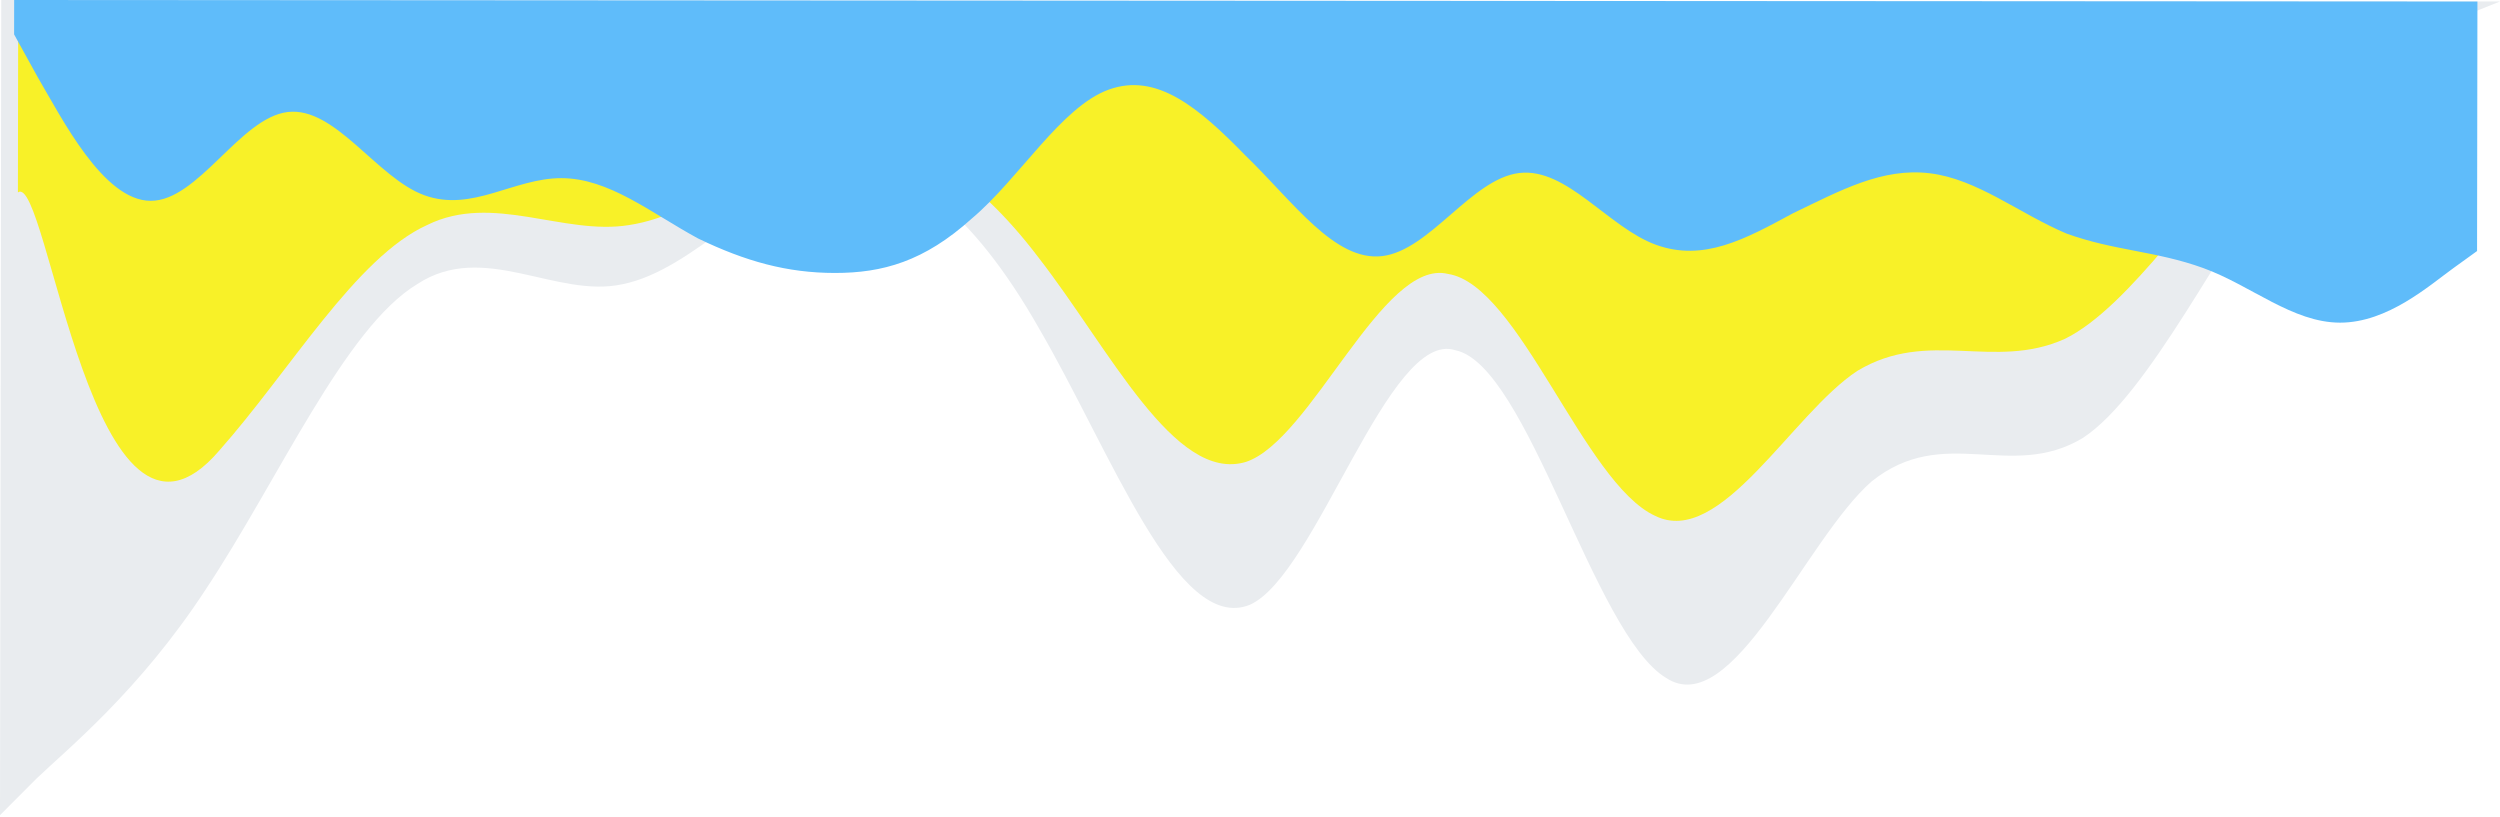
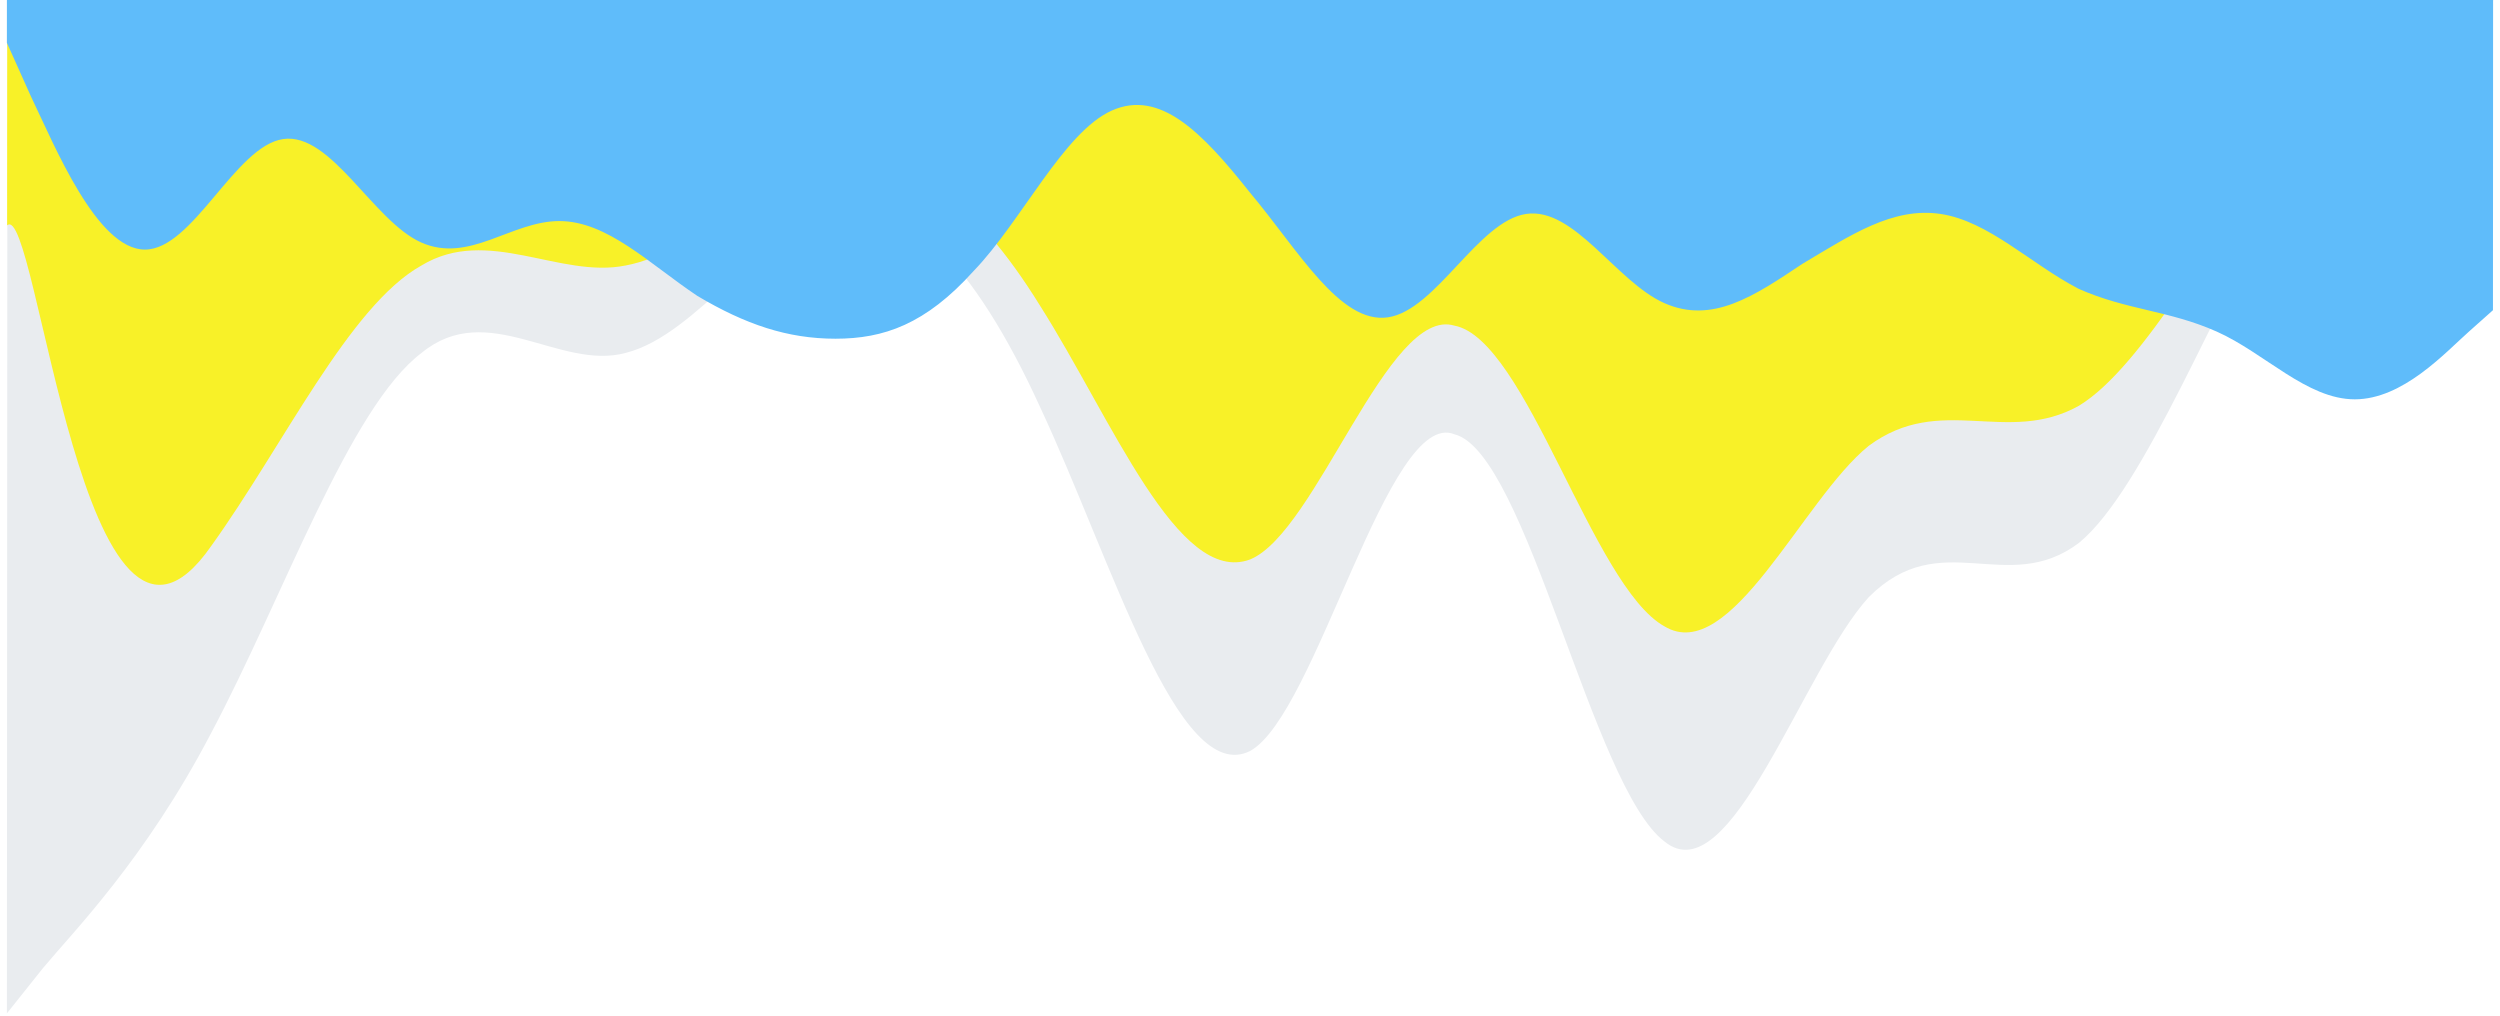
- <svg xmlns="http://www.w3.org/2000/svg" width="450" height="147" viewBox="0 0 450 147" fill="none">
-   <path fill-rule="evenodd" clip-rule="evenodd" d="M450 0.27L443.478 2.886C436.955 5.502 424.996 10.735 411.933 27.759C399.959 43.473 386.879 70.977 374.917 78.83C361.868 86.683 349.933 76.195 336.88 86.668C324.914 97.142 311.826 129.886 299.888 122.018C286.863 114.15 274.987 65.669 261.954 63.041C250.01 59.104 236.904 103.639 224.946 108.873C211.901 114.105 200 81.346 186.998 59.066C175.079 38.098 162.059 27.609 150.104 30.222C137.063 32.834 125.088 48.548 112.047 51.161C100.093 53.774 87.072 43.285 75.109 51.139C62.06 58.991 50.068 86.496 37 106.14C25.022 124.474 11.969 134.947 6.529 140.184L-2.72335e-05 146.73L0.226 0L6.744 0.004C12.176 0.007 25.213 0.015 37.164 0.022C50.2 0.03 62.151 0.037 75.188 0.045C87.138 0.052 100.175 0.06 112.126 0.067C125.163 0.075 137.113 0.082 150.15 0.09C162.101 0.097 175.138 0.105 187.088 0.112C200.125 0.12 212.076 0.127 225.113 0.135C237.063 0.142 250.1 0.15 262.051 0.157C275.088 0.165 287.038 0.172 300.075 0.18C312.026 0.187 325.063 0.195 337.013 0.202C350.05 0.21 362.001 0.217 375.038 0.225C386.988 0.232 400.025 0.24 411.976 0.247C425.013 0.255 436.963 0.262 443.482 0.266L450 0.27Z" fill="#E9ECEF" />
-   <path fill-rule="evenodd" clip-rule="evenodd" d="M445.5 2.98L439.088 4.911C432.676 6.842 420.92 10.705 408.082 23.274C396.314 34.876 383.465 55.184 371.706 60.982C358.879 66.779 347.141 59.032 334.311 66.764C322.549 74.497 309.693 98.675 297.952 92.863C285.143 87.051 273.448 51.249 260.633 49.306C248.887 46.397 236.018 79.282 224.262 83.145C211.438 87.007 199.725 62.814 186.933 46.36C175.206 30.874 162.4 23.126 150.647 25.054C137.826 26.981 126.058 38.584 113.237 40.511C101.484 42.439 88.677 34.691 76.918 40.489C64.091 46.286 52.31 66.595 39.47 81.099C16.741 107.688 8.57 30.772 3.223 34.639L3.272 2.715L9.681 2.719C15.022 2.722 27.84 2.73 39.59 2.737C52.408 2.744 64.158 2.751 76.977 2.759C88.727 2.766 101.545 2.774 113.295 2.781C126.113 2.788 137.863 2.796 150.681 2.803C162.431 2.81 175.249 2.818 187 2.825C199.818 2.833 211.568 2.84 224.386 2.847C236.136 2.854 248.954 2.862 260.704 2.869C273.522 2.877 285.272 2.884 298.091 2.892C309.841 2.899 322.659 2.906 334.409 2.913C347.227 2.921 358.977 2.928 371.795 2.936C383.545 2.943 396.364 2.95 408.114 2.957C420.932 2.965 432.682 2.972 439.091 2.976L445.5 2.98Z" fill="#FCF200" fill-opacity="0.83" />
-   <path fill-rule="evenodd" clip-rule="evenodd" d="M445.871 45.188L441.582 48.283C437.294 51.377 429.787 58.083 421.219 58.078C412.651 58.073 405.164 51.357 396.601 48.255C388.037 45.152 380.541 45.147 371.977 42.045C363.415 38.426 355.927 32.227 347.361 31.189C338.794 30.151 331.291 34.276 322.717 38.4C314.143 43.041 306.64 47.166 298.076 44.063C289.513 40.961 282.032 30.115 273.463 31.142C264.893 32.169 257.377 45.07 248.808 46.097C240.239 47.124 232.758 36.279 224.202 28.014C215.647 19.233 208.159 13.034 199.587 16.126C191.014 19.218 183.499 32.118 174.92 39.34C166.341 47.078 158.841 49.138 150.273 49.133C141.705 49.127 134.211 47.058 125.65 42.923C117.088 38.271 109.601 32.072 101.033 32.067C92.465 32.061 84.959 38.251 76.396 35.149C67.832 32.046 60.354 19.136 51.785 20.163C43.216 21.19 35.697 36.156 27.129 36.15C18.561 36.145 11.086 21.17 6.813 13.94L2.54 6.195L2.549 2.38361e-05L6.833 0.003C11.117 0.005 18.614 0.01 27.182 0.015C35.75 0.021 43.247 0.026 51.815 0.031C60.383 0.036 67.879 0.041 76.447 0.046C85.015 0.052 92.512 0.056 101.08 0.062C109.648 0.067 117.145 0.072 125.712 0.077C134.28 0.083 141.777 0.087 150.345 0.093C158.913 0.098 166.41 0.103 174.978 0.108C183.546 0.113 191.042 0.118 199.61 0.124C208.178 0.129 215.675 0.134 224.243 0.139C232.811 0.144 240.308 0.149 248.876 0.154C257.443 0.16 264.94 0.164 273.508 0.17C282.076 0.175 289.573 0.18 298.141 0.185C306.709 0.191 314.206 0.195 322.773 0.201C331.341 0.206 338.838 0.211 347.406 0.216C355.974 0.222 363.471 0.226 372.039 0.232C380.607 0.237 388.103 0.242 396.671 0.247C405.239 0.252 412.736 0.257 421.304 0.263C429.872 0.268 437.369 0.273 441.653 0.275L445.937 0.278L445.871 45.188Z" fill="#5FBCFA" />
+ <svg xmlns="http://www.w3.org/2000/svg" width="362" height="147" viewBox="0 0 362 147" fill="none">
+   <path fill-rule="evenodd" clip-rule="evenodd" d="M361.075 2.62383e-05L355.856 2.62C350.637 5.241 341.069 10.481 330.626 27.513C321.053 43.234 310.604 70.747 301.035 78.608C290.596 86.469 281.036 75.988 270.596 86.469C261.025 96.95 250.574 129.703 241.013 121.843C230.582 113.982 221.041 65.507 210.608 62.886C201.045 58.956 190.587 103.501 181.019 108.741C170.582 113.982 161.033 81.228 150.61 58.956C141.055 37.994 130.626 27.513 121.059 30.133C110.623 32.753 101.05 48.475 90.614 51.095C81.047 53.715 70.618 43.234 61.049 51.095C50.61 58.956 41.031 86.469 30.586 106.121C21.011 124.463 10.571 134.944 6.221 140.184L1 146.735L1.075 2.62383e-05H6.292C10.64 2.62383e-05 21.075 2.62383e-05 30.64 2.62383e-05C41.075 2.62383e-05 50.64 2.62383e-05 61.075 2.62383e-05C70.64 2.62383e-05 81.075 2.62383e-05 90.64 2.62383e-05C101.075 2.62383e-05 110.64 2.62383e-05 121.075 2.62383e-05C130.64 2.62383e-05 141.075 2.62383e-05 150.64 2.62383e-05C161.075 2.62383e-05 170.64 2.62383e-05 181.075 2.62383e-05C190.64 2.62383e-05 201.075 2.62383e-05 210.64 2.62383e-05C221.075 2.62383e-05 230.64 2.62383e-05 241.075 2.62383e-05C250.64 2.62383e-05 261.075 2.62383e-05 270.64 2.62383e-05C281.075 2.62383e-05 290.64 2.62383e-05 301.075 2.62383e-05C310.64 2.62383e-05 321.075 2.62383e-05 330.64 2.62383e-05C341.075 2.62383e-05 350.64 2.62383e-05 355.857 2.62383e-05H361.075Z" fill="#E9ECEF" />
+   <path fill-rule="evenodd" clip-rule="evenodd" d="M361.046 0.712L355.828 2.647C350.609 4.582 341.042 8.452 330.601 21.029C321.03 32.639 310.585 52.956 301.017 58.761C290.579 64.565 281.018 56.826 270.579 64.565C261.01 72.305 250.563 96.492 241 90.687C230.569 84.882 221.022 49.086 210.588 47.151C201.024 44.248 190.573 77.142 181.005 81.012C170.569 84.882 161.016 60.695 150.589 44.248C141.032 28.769 130.601 21.029 121.035 22.964C110.599 24.899 101.028 36.509 90.592 38.444C81.026 40.379 70.595 32.639 61.027 38.444C50.589 44.248 41.014 64.565 30.572 79.077C12.089 105.681 5.38 28.767 1.03 32.637L1.046 0.712H6.264C10.611 0.712 21.046 0.712 30.611 0.712C41.046 0.712 50.611 0.712 61.046 0.712C70.612 0.712 81.046 0.712 90.612 0.712C101.046 0.712 110.611 0.712 121.046 0.712C130.611 0.712 141.046 0.712 150.611 0.712C161.046 0.712 170.611 0.712 181.046 0.712C190.611 0.712 201.046 0.712 210.611 0.712C221.046 0.712 230.611 0.712 241.046 0.712C250.611 0.712 261.046 0.712 270.611 0.712C281.046 0.712 290.611 0.712 301.046 0.712C310.611 0.712 321.046 0.712 330.611 0.712C341.046 0.712 350.611 0.712 355.829 0.712H361.046Z" fill="#FCF200" fill-opacity="0.83" />
+   <path fill-rule="evenodd" clip-rule="evenodd" d="M360.981 44.916L357.502 48.013C354.022 51.111 347.932 57.822 340.976 57.822C334.019 57.822 327.935 51.111 320.98 48.013C314.025 44.916 307.938 44.916 300.982 41.819C294.027 38.205 287.943 32.01 280.987 30.978C274.031 29.945 267.942 34.075 260.984 38.205C254.025 42.851 247.937 46.981 240.982 43.884C234.026 40.786 227.944 29.945 220.987 30.978C214.03 32.01 207.938 44.916 200.981 45.949C194.024 46.981 187.941 36.14 180.988 27.881C174.035 19.105 167.951 12.91 160.993 16.007C154.035 19.105 147.943 32.01 140.984 39.238C134.024 46.981 127.936 49.046 120.979 49.046C114.023 49.046 107.937 46.981 100.982 42.851C94.027 38.205 87.943 32.01 80.987 32.01C74.03 32.01 67.941 38.205 60.985 35.108C54.03 32.01 47.949 19.105 40.992 20.137C34.035 21.17 27.941 36.14 20.985 36.14C14.028 36.14 7.948 21.17 4.472 13.943L0.997 6.199L1 0.004L4.478 0.004C7.957 0.004 14.043 0.004 21 0.004C27.956 0.004 34.044 0.004 41 0.004C47.956 0.004 54.044 0.004 61 0.004C67.957 0.004 74.043 0.004 81 0.004C87.957 0.004 94.043 0.004 101 0.004C107.957 0.004 114.043 0.004 121 0.004C127.957 0.004 134.043 0.004 141 0.004C147.957 0.004 154.043 0.004 161 0.004C167.957 0.004 174.043 0.004 181 0.004C187.957 0.004 194.043 0.004 201 0.004C207.957 0.004 214.043 0.004 221 0.004C227.957 0.004 234.043 0.004 241 0.004C247.957 0.004 254.043 0.004 261 0.004C267.957 0.004 274.043 0.004 281 0.004C287.957 0.004 294.043 0.004 301 0.004C307.957 0.004 314.043 0.004 321 0.004C327.957 0.004 334.043 0.004 341 0.004C347.957 0.004 354.043 0.004 357.522 0.004L361 0.004L360.981 44.916Z" fill="#5FBCFA" />
</svg>
